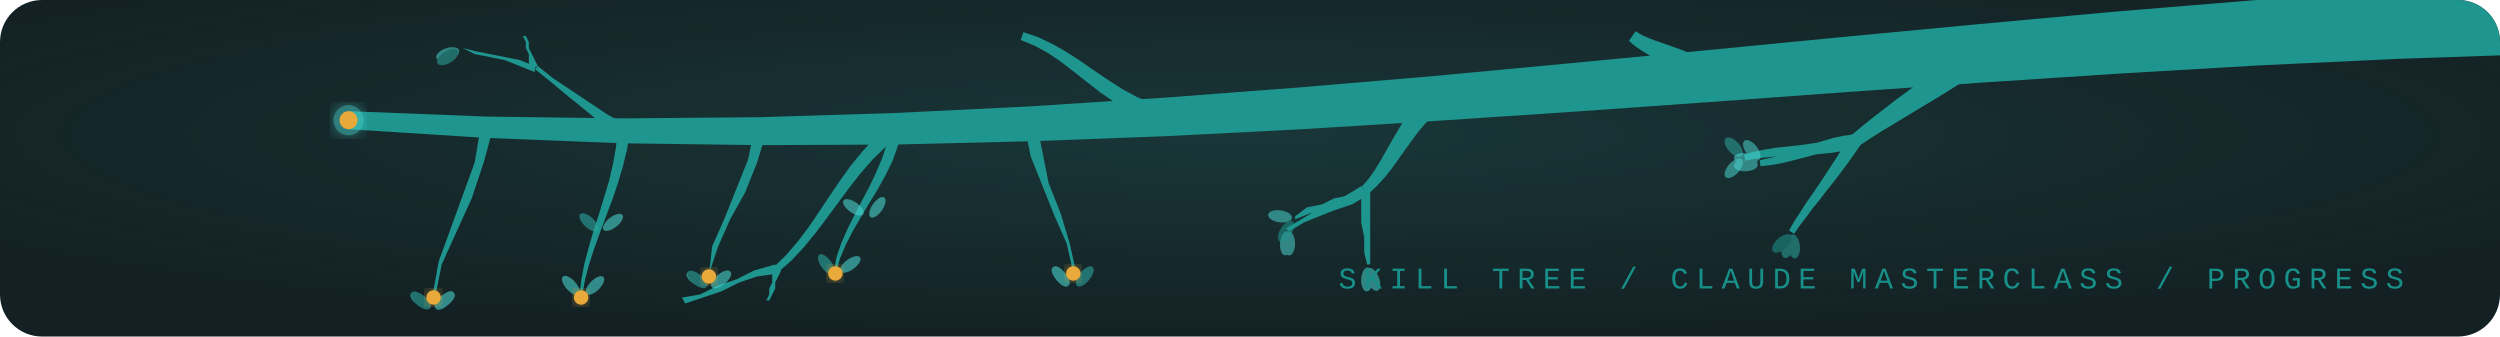
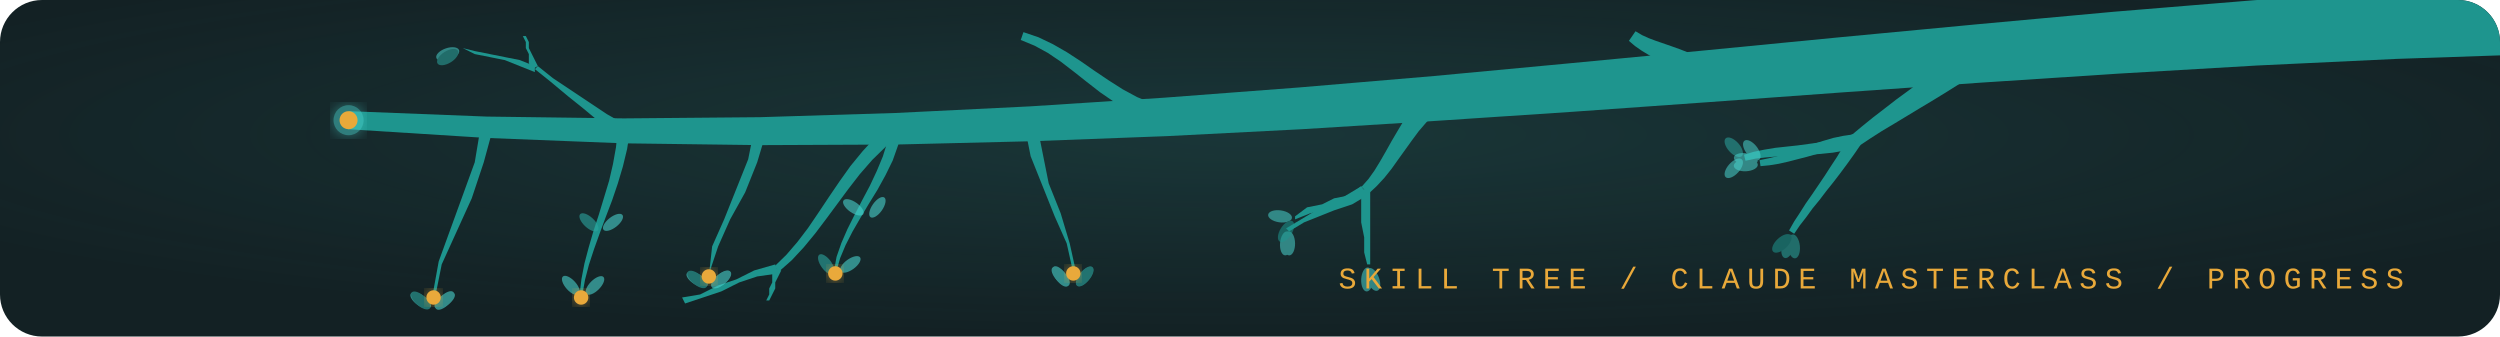
<svg xmlns="http://www.w3.org/2000/svg" viewBox="0 0 832 112" width="832" height="112" role="img" aria-label="">
  <defs>
    <filter id="glow" x="-200%%" y="-200%%" width="500%%" height="500%%">
      <feGaussianBlur stdDeviation="2.5" result="b" />
      <feMerge>
        <feMergeNode in="b" />
        <feMergeNode in="SourceGraphic" />
      </feMerge>
    </filter>
    <linearGradient id="sheen" x1="0" y1="0" x2="0" y2="1">
      <stop offset="0" stop-color="#FFFFFF" stop-opacity="0.10" />
      <stop offset="1" stop-color="#FFFFFF" stop-opacity="0" />
    </linearGradient>
  </defs>
  <defs>
    <filter id="shadow" x="-20%" y="-20%" width="140%" height="160%">
      <feGaussianBlur stdDeviation="4" />
    </filter>
    <linearGradient id="budfill" x1="0" y1="0" x2="0" y2="1">
      <stop offset="0" stop-color="#15717A" />
      <stop offset="1" stop-color="#0B4F55" />
    </linearGradient>
  </defs>
  <clipPath id="panel">
    <rect width="832" height="112" rx="14" />
  </clipPath>
  <rect width="832" height="112" rx="14" fill="#132124" />
  <g clip-path="url(#panel)">
    <radialGradient id="hglow" cx="50%" cy="40%" r="60%">
      <stop offset="0" stop-color="#48D1CC" stop-opacity="0.12" />
      <stop offset="1" stop-color="#48D1CC" stop-opacity="0" />
    </radialGradient>
    <rect width="832" height="112" fill="url(#hglow)" />
    <path d="M843.4 -6.0 L796.4 -3.2 L749.8 0.1 L703.6 3.9 L657.8 8.1 L612.3 12.4 L567.1 16.8 L522.0 21.1 L477.2 25.3 L432.4 29.1 L387.6 32.5 L342.8 35.4 L298.0 37.6 L252.9 39.0 L207.6 39.4 L162.1 38.8 L116.2 37.0 L115.8 43.0 L161.8 45.9 L207.5 47.7 L253.0 48.3 L298.2 48.1 L343.4 47.0 L388.4 45.3 L433.3 43.0 L478.3 40.2 L523.4 37.2 L568.5 34.0 L613.8 30.7 L659.3 27.5 L705.1 24.5 L751.2 21.8 L797.6 19.6 L844.6 18.0 Z" fill="#1E958E" />
    <path d="M655.6 13.9 L651.6 17.3 L647.5 20.6 L643.4 23.8 L639.3 27.0 L635.2 30.1 L631.1 33.1 L627.1 36.2 L623.2 39.2 L619.5 42.2 L615.9 45.2 L618.5 48.7 L622.4 46.1 L626.3 43.6 L630.5 41.1 L634.8 38.5 L639.1 35.9 L643.6 33.2 L648.0 30.5 L652.6 27.6 L657.1 24.7 L661.5 21.6 Z" fill="#1E958E" />
    <path d="M616.6 44.7 L612.9 45.9 L609.3 46.7 L605.6 47.4 L601.9 47.9 L598.2 48.4 L594.5 48.8 L590.8 49.2 L587.2 49.8 L583.7 50.5 L580.4 51.5 L580.9 53.5 L584.2 52.8 L587.6 52.4 L591.1 52.1 L594.7 51.9 L598.4 51.7 L602.2 51.5 L606.1 51.2 L610.0 50.8 L614.0 50.1 L617.8 49.2 Z" fill="#1E958E" />
    <g opacity="0.55">
      <ellipse cx="577" cy="56" rx="4" ry="2" transform="rotate(132 577 56)" fill="#48D1CC" />
      <ellipse cx="577" cy="49" rx="4" ry="2" transform="rotate(228 577 49)" fill="#2BA59E" />
    </g>
    <path d="M615.3 45.7 L613.3 49.0 L611.3 52.3 L609.2 55.5 L607.2 58.6 L605.1 61.7 L603.0 64.8 L600.9 67.8 L599.0 70.8 L597.1 73.7 L595.4 76.7 L597.1 77.8 L599.0 75.0 L601.1 72.3 L603.2 69.4 L605.5 66.6 L607.7 63.7 L610.1 60.7 L612.4 57.7 L614.7 54.6 L617.0 51.4 L619.2 48.2 Z" fill="#1E958E" />
    <g opacity="0.55">
      <ellipse cx="595" cy="82" rx="4" ry="2" transform="rotate(105 595 82)" fill="#2BA59E" />
      <ellipse cx="597" cy="82" rx="4" ry="2" transform="rotate(84 597 82)" fill="#2BA59E" />
      <ellipse cx="593" cy="81" rx="4" ry="2" transform="rotate(137 593 81)" fill="#1E958E" />
    </g>
    <path d="M617.0 44.7 L613.5 45.2 L610.1 45.9 L606.7 46.9 L603.5 47.9 L600.4 49.0 L597.3 50.1 L594.3 51.1 L591.4 52.0 L588.5 52.7 L585.6 53.3 L585.9 55.3 L588.9 55.0 L592.0 54.5 L595.1 53.8 L598.2 53.0 L601.3 52.2 L604.5 51.3 L607.7 50.6 L610.9 49.9 L614.1 49.5 L617.5 49.2 Z" fill="#1E958E" />
    <g opacity="0.55">
      <ellipse cx="583" cy="50" rx="4" ry="2" transform="rotate(232 583 50)" fill="#48D1CC" />
      <ellipse cx="581" cy="53" rx="4" ry="2" transform="rotate(189 581 53)" fill="#48D1CC" />
      <ellipse cx="581" cy="55" rx="4" ry="2" transform="rotate(177 581 55)" fill="#48D1CC" />
    </g>
    <path d="M570.3 22.0 L567.7 20.3 L564.8 18.7 L561.9 17.5 L559.1 16.4 L556.3 15.4 L553.7 14.5 L551.1 13.6 L548.7 12.7 L546.5 11.7 L544.3 10.4 L542.1 13.6 L544.1 15.3 L546.4 16.9 L548.9 18.4 L551.4 19.8 L553.9 21.1 L556.4 22.4 L558.7 23.8 L561.0 25.3 L563.1 26.9 L565.2 28.8 Z" fill="#1E958E" />
    <path d="M475.2 30.1 L472.3 33.2 L469.6 36.6 L467.2 40.1 L465.1 43.6 L463.1 47.0 L461.2 50.4 L459.3 53.7 L457.4 56.8 L455.4 59.6 L453.1 62.2 L455.4 64.5 L458.1 62.0 L460.7 59.2 L463.1 56.2 L465.3 53.1 L467.6 49.9 L469.9 46.7 L472.2 43.6 L474.7 40.7 L477.3 38.0 L480.3 35.4 Z" fill="#1E958E" />
    <path d="M453 62 L448 65 L443 68 L438 70 L433 73 L428 76 L429 77 L434 74 L439 72 L444 70 L450 68 L455 65 Z" fill="#1E958E" />
    <g opacity="0.55">
      <ellipse cx="428" cy="81" rx="4" ry="2" transform="rotate(95 428 81)" fill="#48D1CC" />
      <ellipse cx="429" cy="81" rx="4" ry="2" transform="rotate(89 429 81)" fill="#48D1CC" />
    </g>
    <path d="M453 63 L453 69 L453 74 L454 79 L454 84 L455 88 L456 88 L456 84 L456 79 L456 74 L456 69 L456 63 Z" fill="#1E958E" />
    <g opacity="0.55">
      <ellipse cx="457" cy="93" rx="4" ry="2" transform="rotate(69 457 93)" fill="#48D1CC" />
      <ellipse cx="455" cy="93" rx="4" ry="2" transform="rotate(93 455 93)" fill="#48D1CC" />
    </g>
    <path d="M453 62 L449 65 L444 66 L440 68 L435 69 L431 72 L431 73 L436 71 L440 70 L445 69 L450 67 L455 65 Z" fill="#1E958E" />
    <g opacity="0.55">
      <ellipse cx="426" cy="72" rx="4" ry="2" transform="rotate(188 426 72)" fill="#48D1CC" />
      <ellipse cx="428" cy="77" rx="4" ry="2" transform="rotate(122 428 77)" fill="#1E958E" />
    </g>
    <path d="M388.9 36.0 L383.5 34.4 L378.4 32.3 L373.6 29.7 L368.9 26.7 L364.3 23.6 L359.7 20.4 L355.1 17.4 L350.4 14.7 L345.6 12.4 L340.6 10.7 L339.7 13.3 L344.3 15.2 L348.7 17.6 L353.0 20.5 L357.3 23.8 L361.6 27.2 L366.1 30.7 L370.9 34.0 L375.9 37.1 L381.4 39.8 L387.1 41.8 Z" fill="#1E958E" />
    <path d="M296.5 41.0 L291.6 45.4 L287.1 50.3 L283.0 55.3 L279.3 60.5 L275.7 65.8 L272.3 70.9 L268.9 75.9 L265.4 80.5 L261.7 84.8 L257.7 88.7 L259.2 90.4 L263.5 86.6 L267.5 82.3 L271.3 77.7 L275.0 72.8 L278.7 67.8 L282.4 62.8 L286.2 57.9 L290.3 53.2 L294.8 48.8 L299.7 44.7 Z" fill="#1E958E" />
    <path d="M258 88 L251 90 L245 93 L239 95 L233 98 L227 99 L228 101 L234 99 L240 97 L246 94 L252 92 L259 91 Z" fill="#1E958E" />
    <path d="M257 89 L257 92 L257 94 L256 96 L256 98 L255 100 L256 100 L257 98 L258 96 L258 94 L259 92 L260 90 Z" fill="#1E958E" />
    <path d="M209 42 L202 38 L196 34 L190 30 L184 26 L179 22 L178 23 L183 27 L189 32 L194 36 L200 41 L207 45 Z" fill="#1E958E" />
    <path d="M179 22 L178 20 L177 18 L176 16 L176 14 L175 12 L174 12 L175 14 L175 16 L176 18 L176 21 L177 23 Z" fill="#1E958E" />
    <path d="M178 22 L173 20 L168 19 L163 18 L158 17 L154 16 L154 16 L158 18 L163 19 L168 20 L173 22 L178 24 Z" fill="#1E958E" />
    <g opacity="0.55">
      <ellipse cx="149" cy="18" rx="4" ry="2" transform="rotate(-199 149 18)" fill="#48D1CC" />
      <ellipse cx="149" cy="19" rx="4" ry="2" transform="rotate(-212 149 19)" fill="#2BA59E" />
    </g>
    <path d="M341 42 L343 52 L347 62 L351 72 L355 81 L357 90 L358 90 L356 81 L353 71 L349 61 L347 51 L345 41 Z" fill="#1E958E" />
    <g opacity="0.60">
      <ellipse cx="353" cy="92" rx="4" ry="1.8" transform="rotate(54 353 92)" fill="#48D1CC" />
      <ellipse cx="361" cy="92" rx="4" ry="1.8" transform="rotate(128 361 92)" fill="#2BA59E" />
      <ellipse cx="353" cy="92" rx="4" ry="1.8" transform="rotate(47 353 92)" fill="#48D1CC" />
      <ellipse cx="361" cy="92" rx="4" ry="1.8" transform="rotate(131 361 92)" fill="#2BA59E" />
    </g>
    <circle cx="357.2" cy="91.0" r="2.4" fill="#E9A93A" filter="url(#glow)">
      <animate attributeName="opacity" values="0.35;1;0.35" dur="3.0s" begin="1.4s" repeatCount="indefinite" />
    </circle>
    <path d="M296.1 42.4 L295.3 47.3 L293.8 52.1 L291.8 56.9 L289.5 61.8 L286.9 66.7 L284.4 71.5 L282.0 76.3 L280.0 80.9 L278.4 85.5 L277.6 89.9 L278.4 90.1 L279.6 85.9 L281.4 81.6 L283.7 77.1 L286.3 72.6 L289.1 67.9 L292.0 63.2 L294.7 58.3 L297.1 53.4 L298.9 48.3 L300.1 43.3 Z" fill="#1E958E" />
    <g opacity="0.60">
      <ellipse cx="284" cy="69" rx="4" ry="1.8" transform="rotate(35 284 69)" fill="#48D1CC" />
      <ellipse cx="292" cy="69" rx="4" ry="1.8" transform="rotate(125 292 69)" fill="#48D1CC" />
      <ellipse cx="275" cy="88" rx="4" ry="1.8" transform="rotate(54 275 88)" fill="#2BA59E" />
      <ellipse cx="283" cy="88" rx="4" ry="1.8" transform="rotate(144 283 88)" fill="#48D1CC" />
    </g>
    <circle cx="278.0" cy="91.0" r="2.4" fill="#E9A93A" filter="url(#glow)">
      <animate attributeName="opacity" values="0.35;1;0.35" dur="2.8s" begin="1.4s" repeatCount="indefinite" />
    </circle>
    <path d="M251 43 L249 53 L245 63 L241 73 L237 82 L236 91 L236 91 L239 82 L243 73 L248 64 L252 54 L255 44 Z" fill="#1E958E" />
    <g opacity="0.60">
      <ellipse cx="232" cy="93" rx="4" ry="1.8" transform="rotate(31 232 93)" fill="#48D1CC" />
      <ellipse cx="240" cy="93" rx="4" ry="1.8" transform="rotate(142 240 93)" fill="#48D1CC" />
      <ellipse cx="232" cy="93" rx="4" ry="1.8" transform="rotate(40 232 93)" fill="#2BA59E" />
      <ellipse cx="240" cy="93" rx="4" ry="1.8" transform="rotate(138 240 93)" fill="#48D1CC" />
    </g>
    <circle cx="235.9" cy="92.0" r="2.4" fill="#E9A93A" filter="url(#glow)">
      <animate attributeName="opacity" values="0.35;1;0.35" dur="2.9s" begin="2.0s" repeatCount="indefinite" />
    </circle>
    <path d="M205.6 43.3 L205.0 49.0 L204.0 54.6 L202.7 60.2 L201.0 65.8 L199.3 71.4 L197.5 76.9 L195.9 82.4 L194.5 87.7 L193.5 92.9 L192.9 97.9 L193.8 98.1 L194.7 93.1 L196.0 88.1 L197.7 82.9 L199.6 77.6 L201.6 72.2 L203.7 66.7 L205.6 61.1 L207.3 55.4 L208.7 49.6 L209.6 43.8 Z" fill="#1E958E" />
    <g opacity="0.60">
      <ellipse cx="196" cy="74" rx="4" ry="1.8" transform="rotate(43 196 74)" fill="#2BA59E" />
      <ellipse cx="204" cy="74" rx="4" ry="1.8" transform="rotate(142 204 74)" fill="#48D1CC" />
      <ellipse cx="190" cy="95" rx="4" ry="1.8" transform="rotate(48 190 95)" fill="#48D1CC" />
      <ellipse cx="198" cy="95" rx="4" ry="1.8" transform="rotate(135 198 95)" fill="#48D1CC" />
    </g>
    <circle cx="193.4" cy="99.0" r="2.4" fill="#E9A93A" filter="url(#glow)">
      <animate attributeName="opacity" values="0.35;1;0.35" dur="2.9s" begin="1.9s" repeatCount="indefinite" />
    </circle>
    <path d="M160 42 L158 54 L154 65 L150 76 L146 87 L144 98 L145 98 L147 88 L152 77 L157 66 L161 54 L164 43 Z" fill="#1E958E" />
    <g opacity="0.60">
      <ellipse cx="140" cy="100" rx="4" ry="1.8" transform="rotate(35 140 100)" fill="#48D1CC" />
      <ellipse cx="148" cy="100" rx="4" ry="1.8" transform="rotate(144 148 100)" fill="#48D1CC" />
      <ellipse cx="140" cy="100" rx="4" ry="1.8" transform="rotate(42 140 100)" fill="#2BA59E" />
      <ellipse cx="148" cy="100" rx="4" ry="1.8" transform="rotate(135 148 100)" fill="#48D1CC" />
    </g>
    <circle cx="144.3" cy="99.0" r="2.4" fill="#E9A93A" filter="url(#glow)">
      <animate attributeName="opacity" values="0.35;1;0.35" dur="4.2s" begin="0.3s" repeatCount="indefinite" />
    </circle>
    <circle r="2.4" fill="#E9A93A" filter="url(#glow)">
      <animateMotion dur="2.8s" begin="0.0s" repeatCount="indefinite" path="M844.0 6.0 C592.0 16.0 362.0 56.0 116.0 40.0" />
    </circle>
    <circle r="2.4" fill="#E9A93A" filter="url(#glow)" opacity="0">
      <animate attributeName="opacity" to="1" begin="1.4s" dur="0.01s" fill="freeze" />
      <animateMotion dur="2.8s" begin="1.4s" repeatCount="indefinite" path="M844.0 6.0 C592.0 16.0 362.0 56.0 116.0 40.0" />
    </circle>
    <circle cx="116" cy="40" r="5" fill="#48D1CC" opacity="0.5" filter="url(#glow)" />
    <circle cx="116" cy="40" r="3" fill="#E9A93A" />
    <circle r="2.6" fill="#E9A93A" filter="url(#glow)" opacity="0.1">
      <animateMotion dur="11s" repeatCount="indefinite" path="M379 28 a24 7 0 1 1 48 0 a24 7 0 1 1 -48 0" />
      <animate attributeName="opacity" values="0.1;1;0.35;0.9;0.1" dur="3.7s" begin="0.0s" repeatCount="indefinite" />
    </circle>
    <circle r="2.6" fill="#E9A93A" filter="url(#glow)" opacity="0.1">
      <animateMotion dur="10s" repeatCount="indefinite" path="M13 18 a18 7 0 1 1 36 0 a18 7 0 1 1 -36 0" />
      <animate attributeName="opacity" values="0.1;1;0.35;0.9;0.1" dur="3.3s" begin="0.45s" repeatCount="indefinite" />
    </circle>
    <circle r="2.1" fill="#E9A93A" filter="url(#glow)" opacity="0.1">
      <animateMotion dur="10s" repeatCount="indefinite" path="M55 66 a12 10 0 1 1 24 0 a12 10 0 1 1 -24 0" />
      <animate attributeName="opacity" values="0.1;1;0.35;0.9;0.1" dur="3.3s" begin="0.9s" repeatCount="indefinite" />
    </circle>
    <circle r="2.1" fill="#E9A93A" filter="url(#glow)" opacity="0.1">
      <animateMotion dur="13s" repeatCount="indefinite" path="M590 32 a12 8 0 1 1 24 0 a12 8 0 1 1 -24 0" />
      <animate attributeName="opacity" values="0.1;1;0.35;0.9;0.1" dur="4.3s" begin="1.35s" repeatCount="indefinite" />
    </circle>
    <circle r="1.7" fill="#E9A93A" filter="url(#glow)" opacity="0.1">
      <animateMotion dur="8s" repeatCount="indefinite" path="M309 24 a15 6 0 1 1 30 0 a15 6 0 1 1 -30 0" />
      <animate attributeName="opacity" values="0.1;1;0.35;0.9;0.1" dur="2.7s" begin="1.8s" repeatCount="indefinite" />
    </circle>
    <circle r="2.1" fill="#E9A93A" filter="url(#glow)" opacity="0.1">
      <animateMotion dur="14s" repeatCount="indefinite" path="M29 31 a14 10 0 1 1 28 0 a14 10 0 1 1 -28 0" />
      <animate attributeName="opacity" values="0.1;1;0.35;0.9;0.1" dur="4.7s" begin="2.25s" repeatCount="indefinite" />
    </circle>
    <circle r="2.1" fill="#E9A93A" filter="url(#glow)" opacity="0.1">
      <animateMotion dur="8s" repeatCount="indefinite" path="M596 20 a11 15 0 1 1 22 0 a11 15 0 1 1 -22 0" />
      <animate attributeName="opacity" values="0.1;1;0.35;0.9;0.1" dur="2.7s" begin="2.7s" repeatCount="indefinite" />
    </circle>
    <circle r="1.7" fill="#E9A93A" filter="url(#glow)" opacity="0.1">
      <animateMotion dur="9s" repeatCount="indefinite" path="M33 31 a21 7 0 1 1 42 0 a21 7 0 1 1 -42 0" />
      <animate attributeName="opacity" values="0.1;1;0.35;0.9;0.1" dur="3.0s" begin="3.15s" repeatCount="indefinite" />
    </circle>
    <circle r="2.6" fill="#E9A93A" filter="url(#glow)" opacity="0.1">
      <animateMotion dur="10s" repeatCount="indefinite" path="M215 68 a20 15 0 1 1 40 0 a20 15 0 1 1 -40 0" />
      <animate attributeName="opacity" values="0.1;1;0.35;0.9;0.1" dur="3.3s" begin="3.6s" repeatCount="indefinite" />
    </circle>
    <circle r="2.6" fill="#E9A93A" filter="url(#glow)" opacity="0.1">
      <animateMotion dur="11s" repeatCount="indefinite" path="M686 60 a17 14 0 1 1 34 0 a17 14 0 1 1 -34 0" />
      <animate attributeName="opacity" values="0.1;1;0.35;0.9;0.1" dur="3.7s" begin="4.05s" repeatCount="indefinite" />
    </circle>
    <circle r="2.1" fill="#E9A93A" filter="url(#glow)" opacity="0.1">
      <animateMotion dur="13s" repeatCount="indefinite" path="M685 95 a14 11 0 1 1 28 0 a14 11 0 1 1 -28 0" />
      <animate attributeName="opacity" values="0.1;1;0.35;0.9;0.1" dur="4.3s" begin="4.5s" repeatCount="indefinite" />
    </circle>
    <circle r="1.7" fill="#E9A93A" filter="url(#glow)" opacity="0.1">
      <animateMotion dur="10s" repeatCount="indefinite" path="M42 76 a22 11 0 1 1 44 0 a22 11 0 1 1 -44 0" />
      <animate attributeName="opacity" values="0.1;1;0.35;0.9;0.1" dur="3.3s" begin="4.95s" repeatCount="indefinite" />
    </circle>
-     <text x="800" y="96" font-family="Consolas, Cascadia Mono, Menlo, Courier New, monospace" font-size="10" letter-spacing="2.5" fill="#179089" text-anchor="end">SKILL TREE  /  CLAUDE MASTERCLASS  /  PROGRESS</text>
+     <text x="800" y="96" font-family="Consolas, Cascadia Mono, Menlo, Courier New, monospace" font-size="10" letter-spacing="2.5" fill="#E9A93A" text-anchor="end">SKILL TREE  /  CLAUDE MASTERCLASS  /  PROGRESS</text>
  </g>
</svg>
